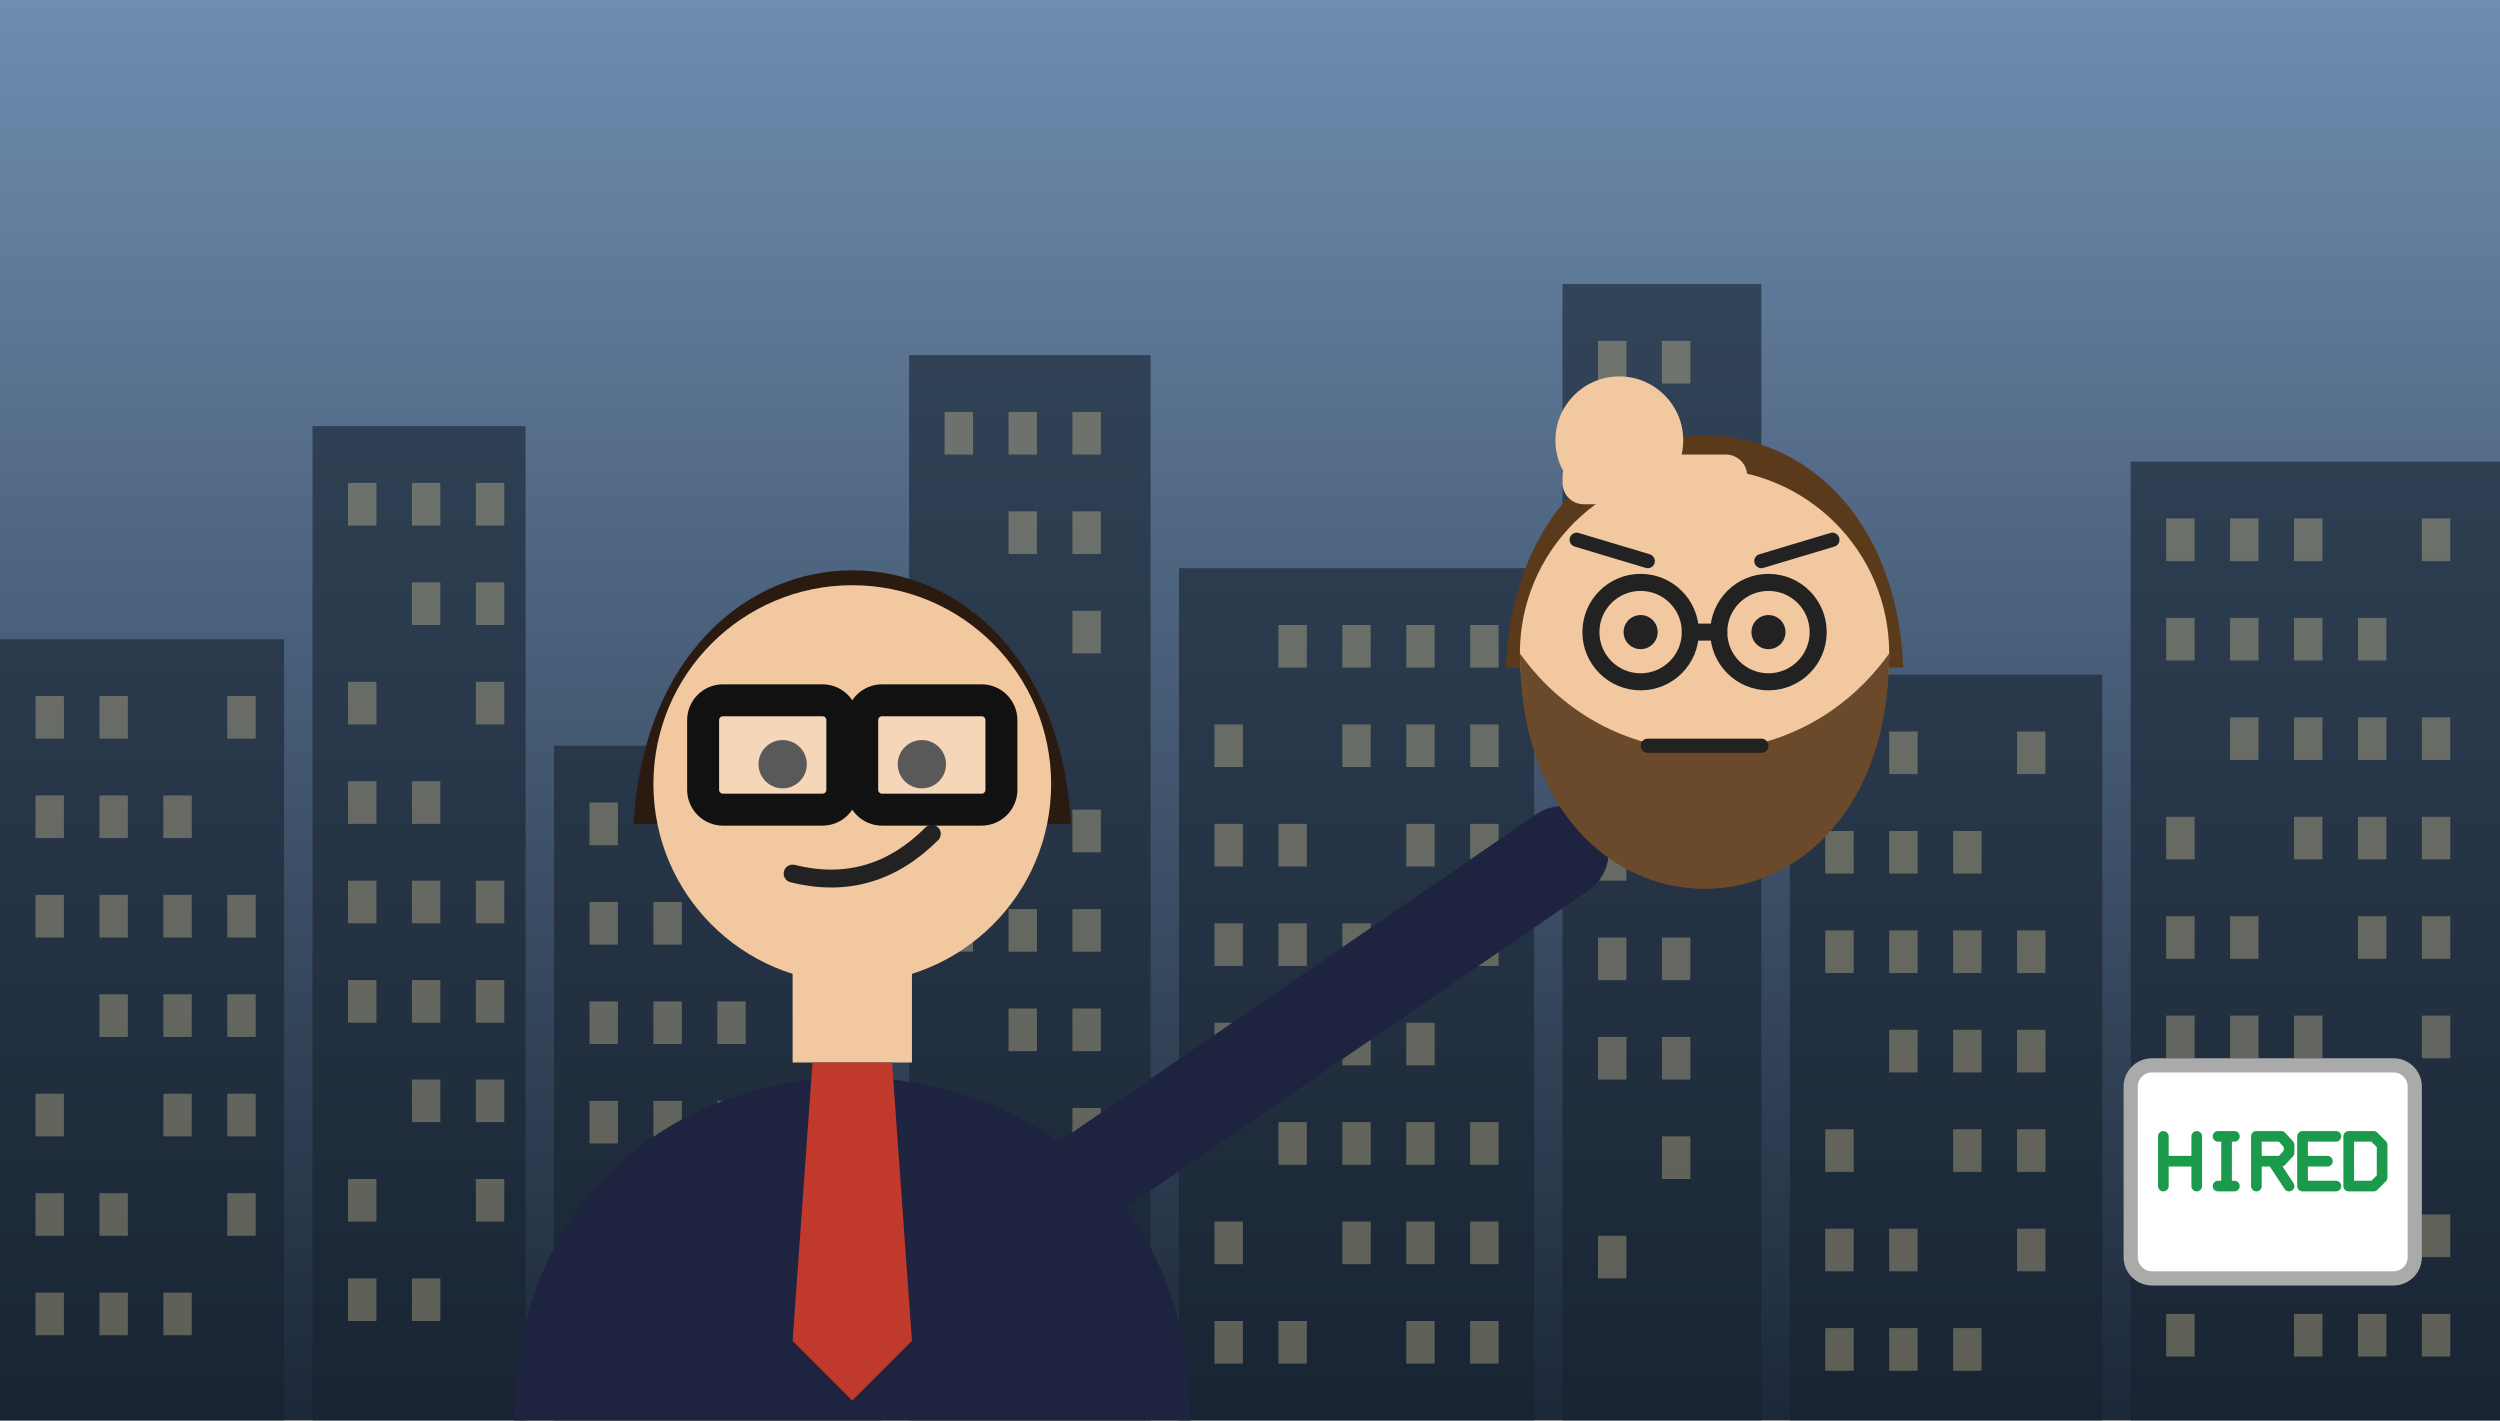
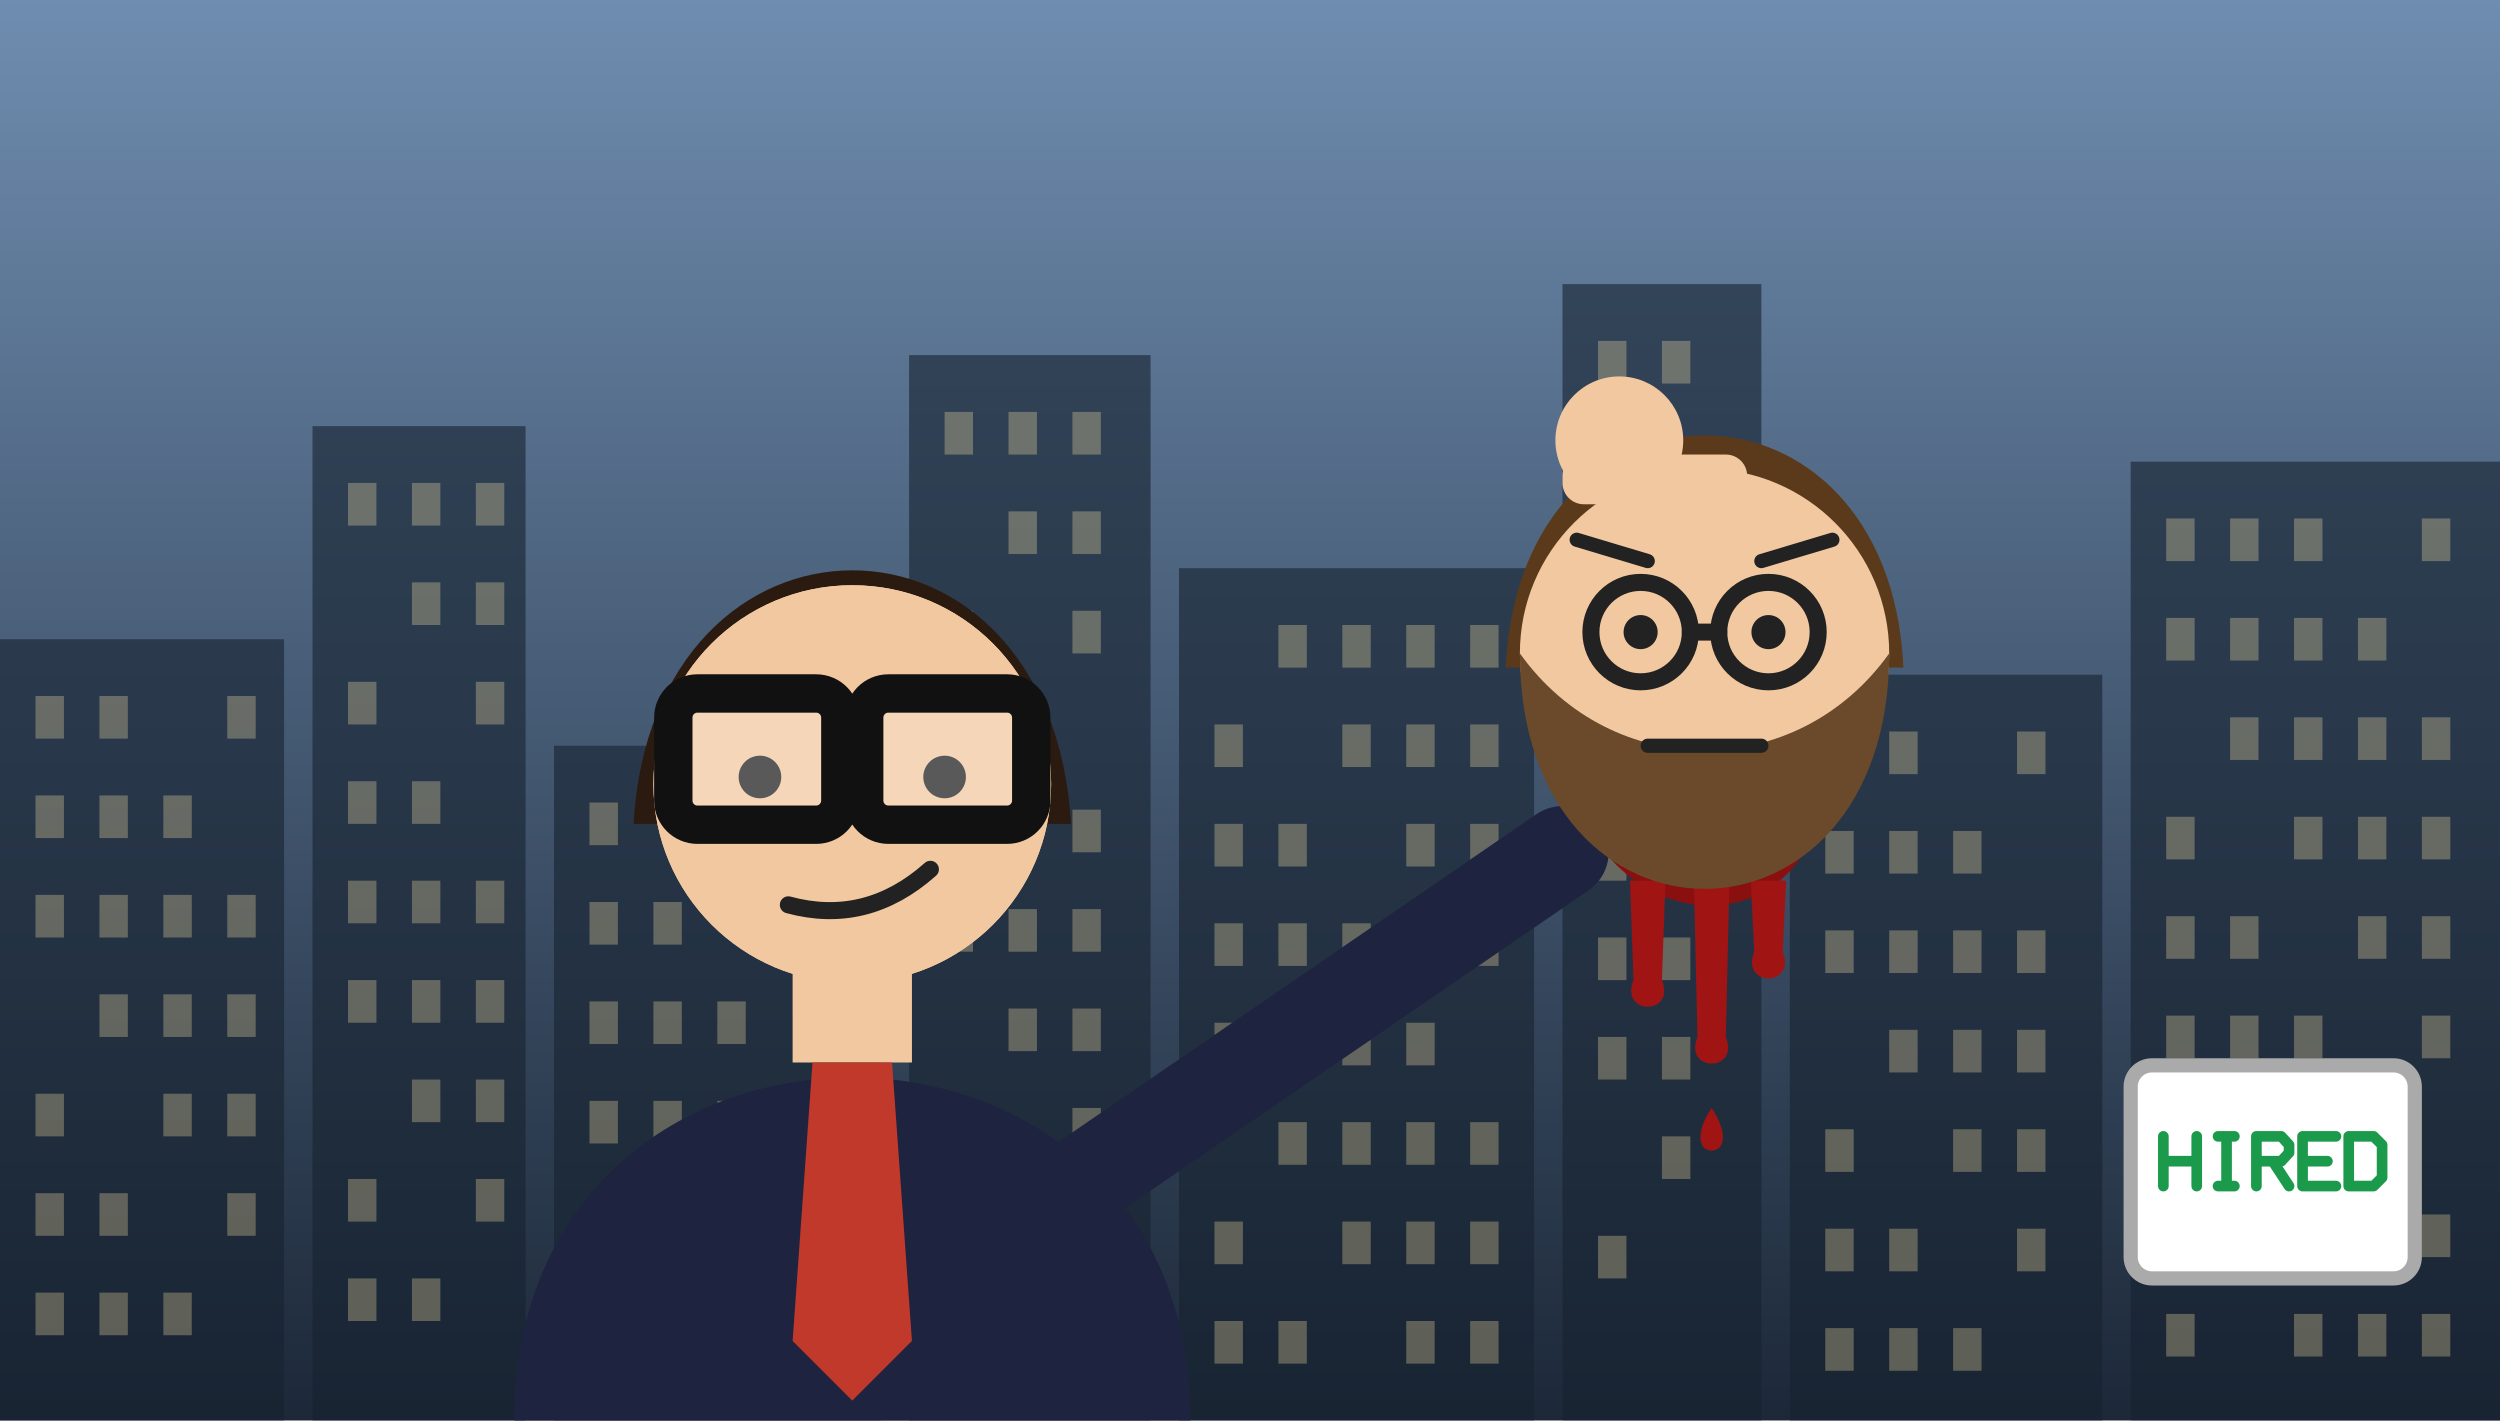
<svg xmlns="http://www.w3.org/2000/svg" viewBox="0 0 352 200" width="352" height="200">
  <defs>
    <linearGradient id="bg" x1="0" y1="0" x2="0" y2="1">
      <stop offset="0.00" stop-color="#6f8db0" stop-opacity="1" />
      <stop offset="1.00" stop-color="#1c2838" stop-opacity="1" />
    </linearGradient>
  </defs>
  <rect x="0" y="0" width="352" height="200" fill="url(#bg)" />
  <rect x="0" y="90" width="40" height="110" fill="#16212f" opacity="0.6" />
  <rect x="5" y="98" width="4" height="6" fill="#ffe9a8" opacity="0.3" />
  <rect x="14" y="98" width="4" height="6" fill="#ffe9a8" opacity="0.3" />
  <rect x="32" y="98" width="4" height="6" fill="#ffe9a8" opacity="0.3" />
  <rect x="5" y="112" width="4" height="6" fill="#ffe9a8" opacity="0.3" />
  <rect x="14" y="112" width="4" height="6" fill="#ffe9a8" opacity="0.3" />
  <rect x="23" y="112" width="4" height="6" fill="#ffe9a8" opacity="0.3" />
  <rect x="5" y="126" width="4" height="6" fill="#ffe9a8" opacity="0.3" />
  <rect x="14" y="126" width="4" height="6" fill="#ffe9a8" opacity="0.3" />
  <rect x="23" y="126" width="4" height="6" fill="#ffe9a8" opacity="0.3" />
  <rect x="32" y="126" width="4" height="6" fill="#ffe9a8" opacity="0.3" />
  <rect x="14" y="140" width="4" height="6" fill="#ffe9a8" opacity="0.3" />
  <rect x="23" y="140" width="4" height="6" fill="#ffe9a8" opacity="0.3" />
  <rect x="32" y="140" width="4" height="6" fill="#ffe9a8" opacity="0.3" />
  <rect x="5" y="154" width="4" height="6" fill="#ffe9a8" opacity="0.3" />
  <rect x="23" y="154" width="4" height="6" fill="#ffe9a8" opacity="0.3" />
  <rect x="32" y="154" width="4" height="6" fill="#ffe9a8" opacity="0.3" />
  <rect x="5" y="168" width="4" height="6" fill="#ffe9a8" opacity="0.3" />
  <rect x="14" y="168" width="4" height="6" fill="#ffe9a8" opacity="0.3" />
  <rect x="32" y="168" width="4" height="6" fill="#ffe9a8" opacity="0.3" />
  <rect x="5" y="182" width="4" height="6" fill="#ffe9a8" opacity="0.3" />
  <rect x="14" y="182" width="4" height="6" fill="#ffe9a8" opacity="0.3" />
  <rect x="23" y="182" width="4" height="6" fill="#ffe9a8" opacity="0.3" />
  <rect x="44" y="60" width="30" height="140" fill="#16212f" opacity="0.6" />
  <rect x="49" y="68" width="4" height="6" fill="#ffe9a8" opacity="0.3" />
  <rect x="58" y="68" width="4" height="6" fill="#ffe9a8" opacity="0.3" />
  <rect x="67" y="68" width="4" height="6" fill="#ffe9a8" opacity="0.3" />
  <rect x="58" y="82" width="4" height="6" fill="#ffe9a8" opacity="0.3" />
  <rect x="67" y="82" width="4" height="6" fill="#ffe9a8" opacity="0.3" />
  <rect x="49" y="96" width="4" height="6" fill="#ffe9a8" opacity="0.3" />
  <rect x="67" y="96" width="4" height="6" fill="#ffe9a8" opacity="0.3" />
  <rect x="49" y="110" width="4" height="6" fill="#ffe9a8" opacity="0.3" />
  <rect x="58" y="110" width="4" height="6" fill="#ffe9a8" opacity="0.3" />
  <rect x="49" y="124" width="4" height="6" fill="#ffe9a8" opacity="0.3" />
  <rect x="58" y="124" width="4" height="6" fill="#ffe9a8" opacity="0.3" />
  <rect x="67" y="124" width="4" height="6" fill="#ffe9a8" opacity="0.3" />
  <rect x="49" y="138" width="4" height="6" fill="#ffe9a8" opacity="0.3" />
  <rect x="58" y="138" width="4" height="6" fill="#ffe9a8" opacity="0.3" />
  <rect x="67" y="138" width="4" height="6" fill="#ffe9a8" opacity="0.3" />
  <rect x="58" y="152" width="4" height="6" fill="#ffe9a8" opacity="0.3" />
  <rect x="67" y="152" width="4" height="6" fill="#ffe9a8" opacity="0.3" />
  <rect x="49" y="166" width="4" height="6" fill="#ffe9a8" opacity="0.3" />
  <rect x="67" y="166" width="4" height="6" fill="#ffe9a8" opacity="0.3" />
  <rect x="49" y="180" width="4" height="6" fill="#ffe9a8" opacity="0.3" />
  <rect x="58" y="180" width="4" height="6" fill="#ffe9a8" opacity="0.3" />
  <rect x="78" y="105" width="46" height="95" fill="#16212f" opacity="0.6" />
  <rect x="83" y="113" width="4" height="6" fill="#ffe9a8" opacity="0.3" />
  <rect x="101" y="113" width="4" height="6" fill="#ffe9a8" opacity="0.3" />
  <rect x="110" y="113" width="4" height="6" fill="#ffe9a8" opacity="0.3" />
  <rect x="83" y="127" width="4" height="6" fill="#ffe9a8" opacity="0.3" />
  <rect x="92" y="127" width="4" height="6" fill="#ffe9a8" opacity="0.3" />
  <rect x="110" y="127" width="4" height="6" fill="#ffe9a8" opacity="0.3" />
  <rect x="83" y="141" width="4" height="6" fill="#ffe9a8" opacity="0.3" />
  <rect x="92" y="141" width="4" height="6" fill="#ffe9a8" opacity="0.3" />
  <rect x="101" y="141" width="4" height="6" fill="#ffe9a8" opacity="0.3" />
  <rect x="83" y="155" width="4" height="6" fill="#ffe9a8" opacity="0.3" />
  <rect x="92" y="155" width="4" height="6" fill="#ffe9a8" opacity="0.3" />
  <rect x="101" y="155" width="4" height="6" fill="#ffe9a8" opacity="0.3" />
  <rect x="110" y="155" width="4" height="6" fill="#ffe9a8" opacity="0.3" />
  <rect x="92" y="169" width="4" height="6" fill="#ffe9a8" opacity="0.3" />
  <rect x="101" y="169" width="4" height="6" fill="#ffe9a8" opacity="0.3" />
  <rect x="110" y="169" width="4" height="6" fill="#ffe9a8" opacity="0.3" />
  <rect x="83" y="183" width="4" height="6" fill="#ffe9a8" opacity="0.3" />
  <rect x="101" y="183" width="4" height="6" fill="#ffe9a8" opacity="0.3" />
  <rect x="110" y="183" width="4" height="6" fill="#ffe9a8" opacity="0.3" />
  <rect x="128" y="50" width="34" height="150" fill="#16212f" opacity="0.6" />
  <rect x="133" y="58" width="4" height="6" fill="#ffe9a8" opacity="0.3" />
  <rect x="142" y="58" width="4" height="6" fill="#ffe9a8" opacity="0.3" />
  <rect x="151" y="58" width="4" height="6" fill="#ffe9a8" opacity="0.3" />
  <rect x="142" y="72" width="4" height="6" fill="#ffe9a8" opacity="0.3" />
  <rect x="151" y="72" width="4" height="6" fill="#ffe9a8" opacity="0.3" />
  <rect x="133" y="86" width="4" height="6" fill="#ffe9a8" opacity="0.3" />
  <rect x="151" y="86" width="4" height="6" fill="#ffe9a8" opacity="0.3" />
  <rect x="133" y="100" width="4" height="6" fill="#ffe9a8" opacity="0.3" />
  <rect x="142" y="100" width="4" height="6" fill="#ffe9a8" opacity="0.3" />
  <rect x="133" y="114" width="4" height="6" fill="#ffe9a8" opacity="0.3" />
  <rect x="142" y="114" width="4" height="6" fill="#ffe9a8" opacity="0.3" />
  <rect x="151" y="114" width="4" height="6" fill="#ffe9a8" opacity="0.3" />
  <rect x="133" y="128" width="4" height="6" fill="#ffe9a8" opacity="0.3" />
  <rect x="142" y="128" width="4" height="6" fill="#ffe9a8" opacity="0.3" />
  <rect x="151" y="128" width="4" height="6" fill="#ffe9a8" opacity="0.3" />
  <rect x="142" y="142" width="4" height="6" fill="#ffe9a8" opacity="0.3" />
  <rect x="151" y="142" width="4" height="6" fill="#ffe9a8" opacity="0.3" />
  <rect x="133" y="156" width="4" height="6" fill="#ffe9a8" opacity="0.3" />
  <rect x="151" y="156" width="4" height="6" fill="#ffe9a8" opacity="0.3" />
  <rect x="133" y="170" width="4" height="6" fill="#ffe9a8" opacity="0.3" />
  <rect x="142" y="170" width="4" height="6" fill="#ffe9a8" opacity="0.3" />
  <rect x="133" y="184" width="4" height="6" fill="#ffe9a8" opacity="0.3" />
  <rect x="142" y="184" width="4" height="6" fill="#ffe9a8" opacity="0.3" />
  <rect x="151" y="184" width="4" height="6" fill="#ffe9a8" opacity="0.3" />
  <rect x="166" y="80" width="50" height="120" fill="#16212f" opacity="0.6" />
  <rect x="180" y="88" width="4" height="6" fill="#ffe9a8" opacity="0.3" />
  <rect x="189" y="88" width="4" height="6" fill="#ffe9a8" opacity="0.3" />
  <rect x="198" y="88" width="4" height="6" fill="#ffe9a8" opacity="0.3" />
  <rect x="207" y="88" width="4" height="6" fill="#ffe9a8" opacity="0.3" />
  <rect x="171" y="102" width="4" height="6" fill="#ffe9a8" opacity="0.3" />
  <rect x="189" y="102" width="4" height="6" fill="#ffe9a8" opacity="0.3" />
  <rect x="198" y="102" width="4" height="6" fill="#ffe9a8" opacity="0.3" />
  <rect x="207" y="102" width="4" height="6" fill="#ffe9a8" opacity="0.3" />
  <rect x="171" y="116" width="4" height="6" fill="#ffe9a8" opacity="0.3" />
  <rect x="180" y="116" width="4" height="6" fill="#ffe9a8" opacity="0.3" />
  <rect x="198" y="116" width="4" height="6" fill="#ffe9a8" opacity="0.3" />
  <rect x="207" y="116" width="4" height="6" fill="#ffe9a8" opacity="0.3" />
  <rect x="171" y="130" width="4" height="6" fill="#ffe9a8" opacity="0.3" />
  <rect x="180" y="130" width="4" height="6" fill="#ffe9a8" opacity="0.3" />
  <rect x="189" y="130" width="4" height="6" fill="#ffe9a8" opacity="0.3" />
  <rect x="207" y="130" width="4" height="6" fill="#ffe9a8" opacity="0.3" />
  <rect x="171" y="144" width="4" height="6" fill="#ffe9a8" opacity="0.3" />
  <rect x="180" y="144" width="4" height="6" fill="#ffe9a8" opacity="0.3" />
  <rect x="189" y="144" width="4" height="6" fill="#ffe9a8" opacity="0.3" />
  <rect x="198" y="144" width="4" height="6" fill="#ffe9a8" opacity="0.3" />
  <rect x="180" y="158" width="4" height="6" fill="#ffe9a8" opacity="0.3" />
  <rect x="189" y="158" width="4" height="6" fill="#ffe9a8" opacity="0.3" />
  <rect x="198" y="158" width="4" height="6" fill="#ffe9a8" opacity="0.3" />
  <rect x="207" y="158" width="4" height="6" fill="#ffe9a8" opacity="0.3" />
  <rect x="171" y="172" width="4" height="6" fill="#ffe9a8" opacity="0.3" />
  <rect x="189" y="172" width="4" height="6" fill="#ffe9a8" opacity="0.3" />
  <rect x="198" y="172" width="4" height="6" fill="#ffe9a8" opacity="0.3" />
  <rect x="207" y="172" width="4" height="6" fill="#ffe9a8" opacity="0.3" />
  <rect x="171" y="186" width="4" height="6" fill="#ffe9a8" opacity="0.3" />
  <rect x="180" y="186" width="4" height="6" fill="#ffe9a8" opacity="0.3" />
  <rect x="198" y="186" width="4" height="6" fill="#ffe9a8" opacity="0.3" />
  <rect x="207" y="186" width="4" height="6" fill="#ffe9a8" opacity="0.3" />
  <rect x="220" y="40" width="28" height="160" fill="#16212f" opacity="0.6" />
  <rect x="225" y="48" width="4" height="6" fill="#ffe9a8" opacity="0.3" />
  <rect x="234" y="48" width="4" height="6" fill="#ffe9a8" opacity="0.3" />
  <rect x="225" y="62" width="4" height="6" fill="#ffe9a8" opacity="0.3" />
  <rect x="234" y="62" width="4" height="6" fill="#ffe9a8" opacity="0.3" />
  <rect x="225" y="76" width="4" height="6" fill="#ffe9a8" opacity="0.3" />
  <rect x="234" y="76" width="4" height="6" fill="#ffe9a8" opacity="0.3" />
  <rect x="234" y="90" width="4" height="6" fill="#ffe9a8" opacity="0.3" />
  <rect x="225" y="104" width="4" height="6" fill="#ffe9a8" opacity="0.3" />
  <rect x="225" y="118" width="4" height="6" fill="#ffe9a8" opacity="0.3" />
  <rect x="234" y="118" width="4" height="6" fill="#ffe9a8" opacity="0.3" />
  <rect x="225" y="132" width="4" height="6" fill="#ffe9a8" opacity="0.3" />
  <rect x="234" y="132" width="4" height="6" fill="#ffe9a8" opacity="0.3" />
  <rect x="225" y="146" width="4" height="6" fill="#ffe9a8" opacity="0.3" />
  <rect x="234" y="146" width="4" height="6" fill="#ffe9a8" opacity="0.3" />
  <rect x="234" y="160" width="4" height="6" fill="#ffe9a8" opacity="0.3" />
  <rect x="225" y="174" width="4" height="6" fill="#ffe9a8" opacity="0.3" />
  <rect x="252" y="95" width="44" height="105" fill="#16212f" opacity="0.6" />
  <rect x="257" y="103" width="4" height="6" fill="#ffe9a8" opacity="0.3" />
  <rect x="266" y="103" width="4" height="6" fill="#ffe9a8" opacity="0.3" />
  <rect x="284" y="103" width="4" height="6" fill="#ffe9a8" opacity="0.3" />
  <rect x="257" y="117" width="4" height="6" fill="#ffe9a8" opacity="0.3" />
  <rect x="266" y="117" width="4" height="6" fill="#ffe9a8" opacity="0.3" />
  <rect x="275" y="117" width="4" height="6" fill="#ffe9a8" opacity="0.3" />
  <rect x="257" y="131" width="4" height="6" fill="#ffe9a8" opacity="0.3" />
  <rect x="266" y="131" width="4" height="6" fill="#ffe9a8" opacity="0.3" />
  <rect x="275" y="131" width="4" height="6" fill="#ffe9a8" opacity="0.3" />
  <rect x="284" y="131" width="4" height="6" fill="#ffe9a8" opacity="0.3" />
  <rect x="266" y="145" width="4" height="6" fill="#ffe9a8" opacity="0.3" />
  <rect x="275" y="145" width="4" height="6" fill="#ffe9a8" opacity="0.3" />
  <rect x="284" y="145" width="4" height="6" fill="#ffe9a8" opacity="0.3" />
  <rect x="257" y="159" width="4" height="6" fill="#ffe9a8" opacity="0.3" />
  <rect x="275" y="159" width="4" height="6" fill="#ffe9a8" opacity="0.3" />
  <rect x="284" y="159" width="4" height="6" fill="#ffe9a8" opacity="0.3" />
  <rect x="257" y="173" width="4" height="6" fill="#ffe9a8" opacity="0.3" />
  <rect x="266" y="173" width="4" height="6" fill="#ffe9a8" opacity="0.3" />
  <rect x="284" y="173" width="4" height="6" fill="#ffe9a8" opacity="0.3" />
  <rect x="257" y="187" width="4" height="6" fill="#ffe9a8" opacity="0.3" />
  <rect x="266" y="187" width="4" height="6" fill="#ffe9a8" opacity="0.3" />
  <rect x="275" y="187" width="4" height="6" fill="#ffe9a8" opacity="0.3" />
  <rect x="300" y="65" width="52" height="135" fill="#16212f" opacity="0.6" />
  <rect x="305" y="73" width="4" height="6" fill="#ffe9a8" opacity="0.3" />
  <rect x="314" y="73" width="4" height="6" fill="#ffe9a8" opacity="0.3" />
  <rect x="323" y="73" width="4" height="6" fill="#ffe9a8" opacity="0.3" />
  <rect x="341" y="73" width="4" height="6" fill="#ffe9a8" opacity="0.3" />
  <rect x="305" y="87" width="4" height="6" fill="#ffe9a8" opacity="0.3" />
  <rect x="314" y="87" width="4" height="6" fill="#ffe9a8" opacity="0.3" />
  <rect x="323" y="87" width="4" height="6" fill="#ffe9a8" opacity="0.3" />
  <rect x="332" y="87" width="4" height="6" fill="#ffe9a8" opacity="0.3" />
  <rect x="314" y="101" width="4" height="6" fill="#ffe9a8" opacity="0.3" />
  <rect x="323" y="101" width="4" height="6" fill="#ffe9a8" opacity="0.3" />
  <rect x="332" y="101" width="4" height="6" fill="#ffe9a8" opacity="0.3" />
  <rect x="341" y="101" width="4" height="6" fill="#ffe9a8" opacity="0.3" />
  <rect x="305" y="115" width="4" height="6" fill="#ffe9a8" opacity="0.3" />
  <rect x="323" y="115" width="4" height="6" fill="#ffe9a8" opacity="0.3" />
  <rect x="332" y="115" width="4" height="6" fill="#ffe9a8" opacity="0.3" />
  <rect x="341" y="115" width="4" height="6" fill="#ffe9a8" opacity="0.3" />
  <rect x="305" y="129" width="4" height="6" fill="#ffe9a8" opacity="0.3" />
  <rect x="314" y="129" width="4" height="6" fill="#ffe9a8" opacity="0.3" />
  <rect x="332" y="129" width="4" height="6" fill="#ffe9a8" opacity="0.3" />
  <rect x="341" y="129" width="4" height="6" fill="#ffe9a8" opacity="0.3" />
  <rect x="305" y="143" width="4" height="6" fill="#ffe9a8" opacity="0.3" />
  <rect x="314" y="143" width="4" height="6" fill="#ffe9a8" opacity="0.3" />
  <rect x="323" y="143" width="4" height="6" fill="#ffe9a8" opacity="0.3" />
  <rect x="341" y="143" width="4" height="6" fill="#ffe9a8" opacity="0.3" />
  <rect x="305" y="157" width="4" height="6" fill="#ffe9a8" opacity="0.3" />
  <rect x="314" y="157" width="4" height="6" fill="#ffe9a8" opacity="0.3" />
  <rect x="323" y="157" width="4" height="6" fill="#ffe9a8" opacity="0.3" />
  <rect x="332" y="157" width="4" height="6" fill="#ffe9a8" opacity="0.3" />
  <rect x="314" y="171" width="4" height="6" fill="#ffe9a8" opacity="0.3" />
  <rect x="323" y="171" width="4" height="6" fill="#ffe9a8" opacity="0.3" />
  <rect x="332" y="171" width="4" height="6" fill="#ffe9a8" opacity="0.3" />
  <rect x="341" y="171" width="4" height="6" fill="#ffe9a8" opacity="0.3" />
  <rect x="305" y="185" width="4" height="6" fill="#ffe9a8" opacity="0.3" />
  <rect x="323" y="185" width="4" height="6" fill="#ffe9a8" opacity="0.3" />
  <rect x="332" y="185" width="4" height="6" fill="#ffe9a8" opacity="0.3" />
  <rect x="341" y="185" width="4" height="6" fill="#ffe9a8" opacity="0.3" />
  <path d="M72.4 200.0 C 72.4 135.6 167.6 135.6 167.6 200.0 Z" fill="#1e2440" />
  <rect x="111.6" y="132.8" width="16.8" height="16.8" fill="#f2c8a0" />
  <polygon points="114.4,149.6 125.6,149.6 128.4,188.8 120.0,197.2 111.6,188.8" fill="#c0392b" />
  <path d="M89.2 116.0 C 92.0 68.4 148.0 68.4 150.8 116.0 Z" fill="#2a1a10" />
  <circle cx="120.0" cy="110.4" r="28.0" fill="#f2c8a0" />
  <circle cx="110.2" cy="107.6" r="3.4" fill="#222" />
  <circle cx="129.8" cy="107.6" r="3.4" fill="#222" />
-   <path d="M111.6 123.0 Q 122.8 125.8 131.2 117.4" fill="none" stroke="#222" stroke-width="2.52" stroke-linecap="round" stroke-linejoin="round" />
-   <rect x="99.0" y="98.6" width="19.6" height="15.4" fill="#ffffff" opacity="0.25" rx="2.8" />
-   <rect x="99.0" y="98.6" width="19.6" height="15.4" fill="none" rx="2.8" stroke="#111" stroke-width="4.5" />
-   <rect x="121.4" y="98.6" width="19.6" height="15.4" fill="#ffffff" opacity="0.25" rx="2.8" />
-   <rect x="121.4" y="98.6" width="19.6" height="15.4" fill="none" rx="2.8" stroke="#111" stroke-width="4.5" />
-   <path d="M118.6 104.2 L121.4 104.2" fill="none" stroke="#111" stroke-width="4.2" stroke-linecap="round" stroke-linejoin="round" />
+   <path d="M111.6 123.0 L 128.4 123.0" fill="none" stroke="#222" stroke-width="2.52" stroke-linecap="round" stroke-linejoin="round" />
+   <circle cx="120.0" cy="110.4" r="28.0" fill="#f2c8a0" />
+   <circle cx="107.0" cy="109.4" r="3.0" fill="#222" />
+   <circle cx="133.0" cy="109.4" r="3.0" fill="#222" />
+   <rect x="94.8" y="97.64" width="23.52" height="18.48" fill="#ffffff" opacity="0.25" rx="3.4" />
+   <rect x="94.8" y="97.64" width="23.52" height="18.48" fill="none" rx="3.4" stroke="#111" stroke-width="5.4" />
+   <rect x="121.68" y="97.64" width="23.52" height="18.48" fill="#ffffff" opacity="0.25" rx="3.4" />
+   <rect x="121.68" y="97.64" width="23.52" height="18.48" fill="none" rx="3.4" stroke="#111" stroke-width="5.4" />
+   <path d="M118.3 104.4 L121.7 104.4" fill="none" stroke="#111" stroke-width="5.04" stroke-linecap="round" stroke-linejoin="round" />
+   <path d="M111 127.4 Q 122 130.4 131 122.4" fill="none" stroke="#222" stroke-width="2.4" stroke-linecap="round" stroke-linejoin="round" />
  <path d="M150 168 L 220 120" fill="none" stroke="#1e2440" stroke-width="13" stroke-linecap="round" stroke-linejoin="round" />
+   <path d="M226 120 C 234 130 248 130 254 120 Z" fill="#8a0f0f" />
+   <path d="M229.5 124 L230 138 C 228 143 236 143 234 138 L234.5 124 Z" fill="#a01414" />
+   <path d="M238.5 124 L239 146 C 237 151 245 151 243 146 L243.5 124 Z" fill="#a01414" />
+   <path d="M246.5 124 L247 134 C 245 139 253 139 251 134 L251.5 124 Z" fill="#a01414" />
+   <path d="M241.0 156.0 C 238.6 159.6 239.2 162.0 241.0 162.0 C 242.8 162.0 243.4 159.6 241.0 156.0 Z" fill="#a01414" />
  <path d="M212 94 C 214 50.4 266 50.4 268 94 Z" fill="#5a3a1a" />
  <circle cx="240.0" cy="92.0" r="26.0" fill="#f2c8a0" />
  <path d="M214 92 C 214 136.2 266 136.2 266 92 C 253.0 110.2 227.0 110.2 214 92 Z" fill="#6a4a2a" />
  <circle cx="231.0" cy="89.0" r="7.0" fill="none" stroke="#222" stroke-width="2.4" />
  <circle cx="231.0" cy="89.0" r="2.4" fill="#222" />
  <circle cx="249.0" cy="89.0" r="7.0" fill="none" stroke="#222" stroke-width="2.4" />
  <circle cx="249.0" cy="89.0" r="2.4" fill="#222" />
  <path d="M238 89 L242 89" fill="none" stroke="#222" stroke-width="2.4" stroke-linecap="round" stroke-linejoin="round" />
  <path d="M232 105 L248 105" fill="none" stroke="#222" stroke-width="2" stroke-linecap="round" stroke-linejoin="round" />
  <path d="M222 76 L232 79 M258 76 L248 79" fill="none" stroke="#222" stroke-width="2" stroke-linecap="round" stroke-linejoin="round" />
  <circle cx="228.0" cy="62.0" r="9.0" fill="#f2c8a0" />
  <rect x="220" y="64" width="26" height="7" fill="#f2c8a0" rx="3" />
  <rect x="300" y="150" width="40" height="30" fill="#ffffff" rx="3" stroke="#aaa" stroke-width="2" />
  <path d="M304.6 160.0 L304.6 167.0 M309.3 160.0 L309.3 167.0 M304.6 163.5 L309.3 163.5 M312.3 160.0 L314.6 160.0 M313.5 160.0 L313.5 167.0 M312.3 167.0 L314.6 167.0 M317.7 167.0 L317.7 160.0 L321.2 160.0 L322.3 161.2 L322.3 162.3 L321.2 163.5 L317.7 163.5 M320.0 163.5 L322.3 167.0 M328.9 160.0 L324.2 160.0 L324.2 167.0 L328.9 167.0 M324.2 163.5 L327.7 163.5 M330.7 160.0 L330.7 167.0 L334.2 167.0 L335.4 165.8 L335.4 161.2 L334.2 160.0 L330.7 160.0 " fill="none" stroke="#1a9a4a" stroke-width="1.5" stroke-linecap="round" stroke-linejoin="round" />
</svg>
